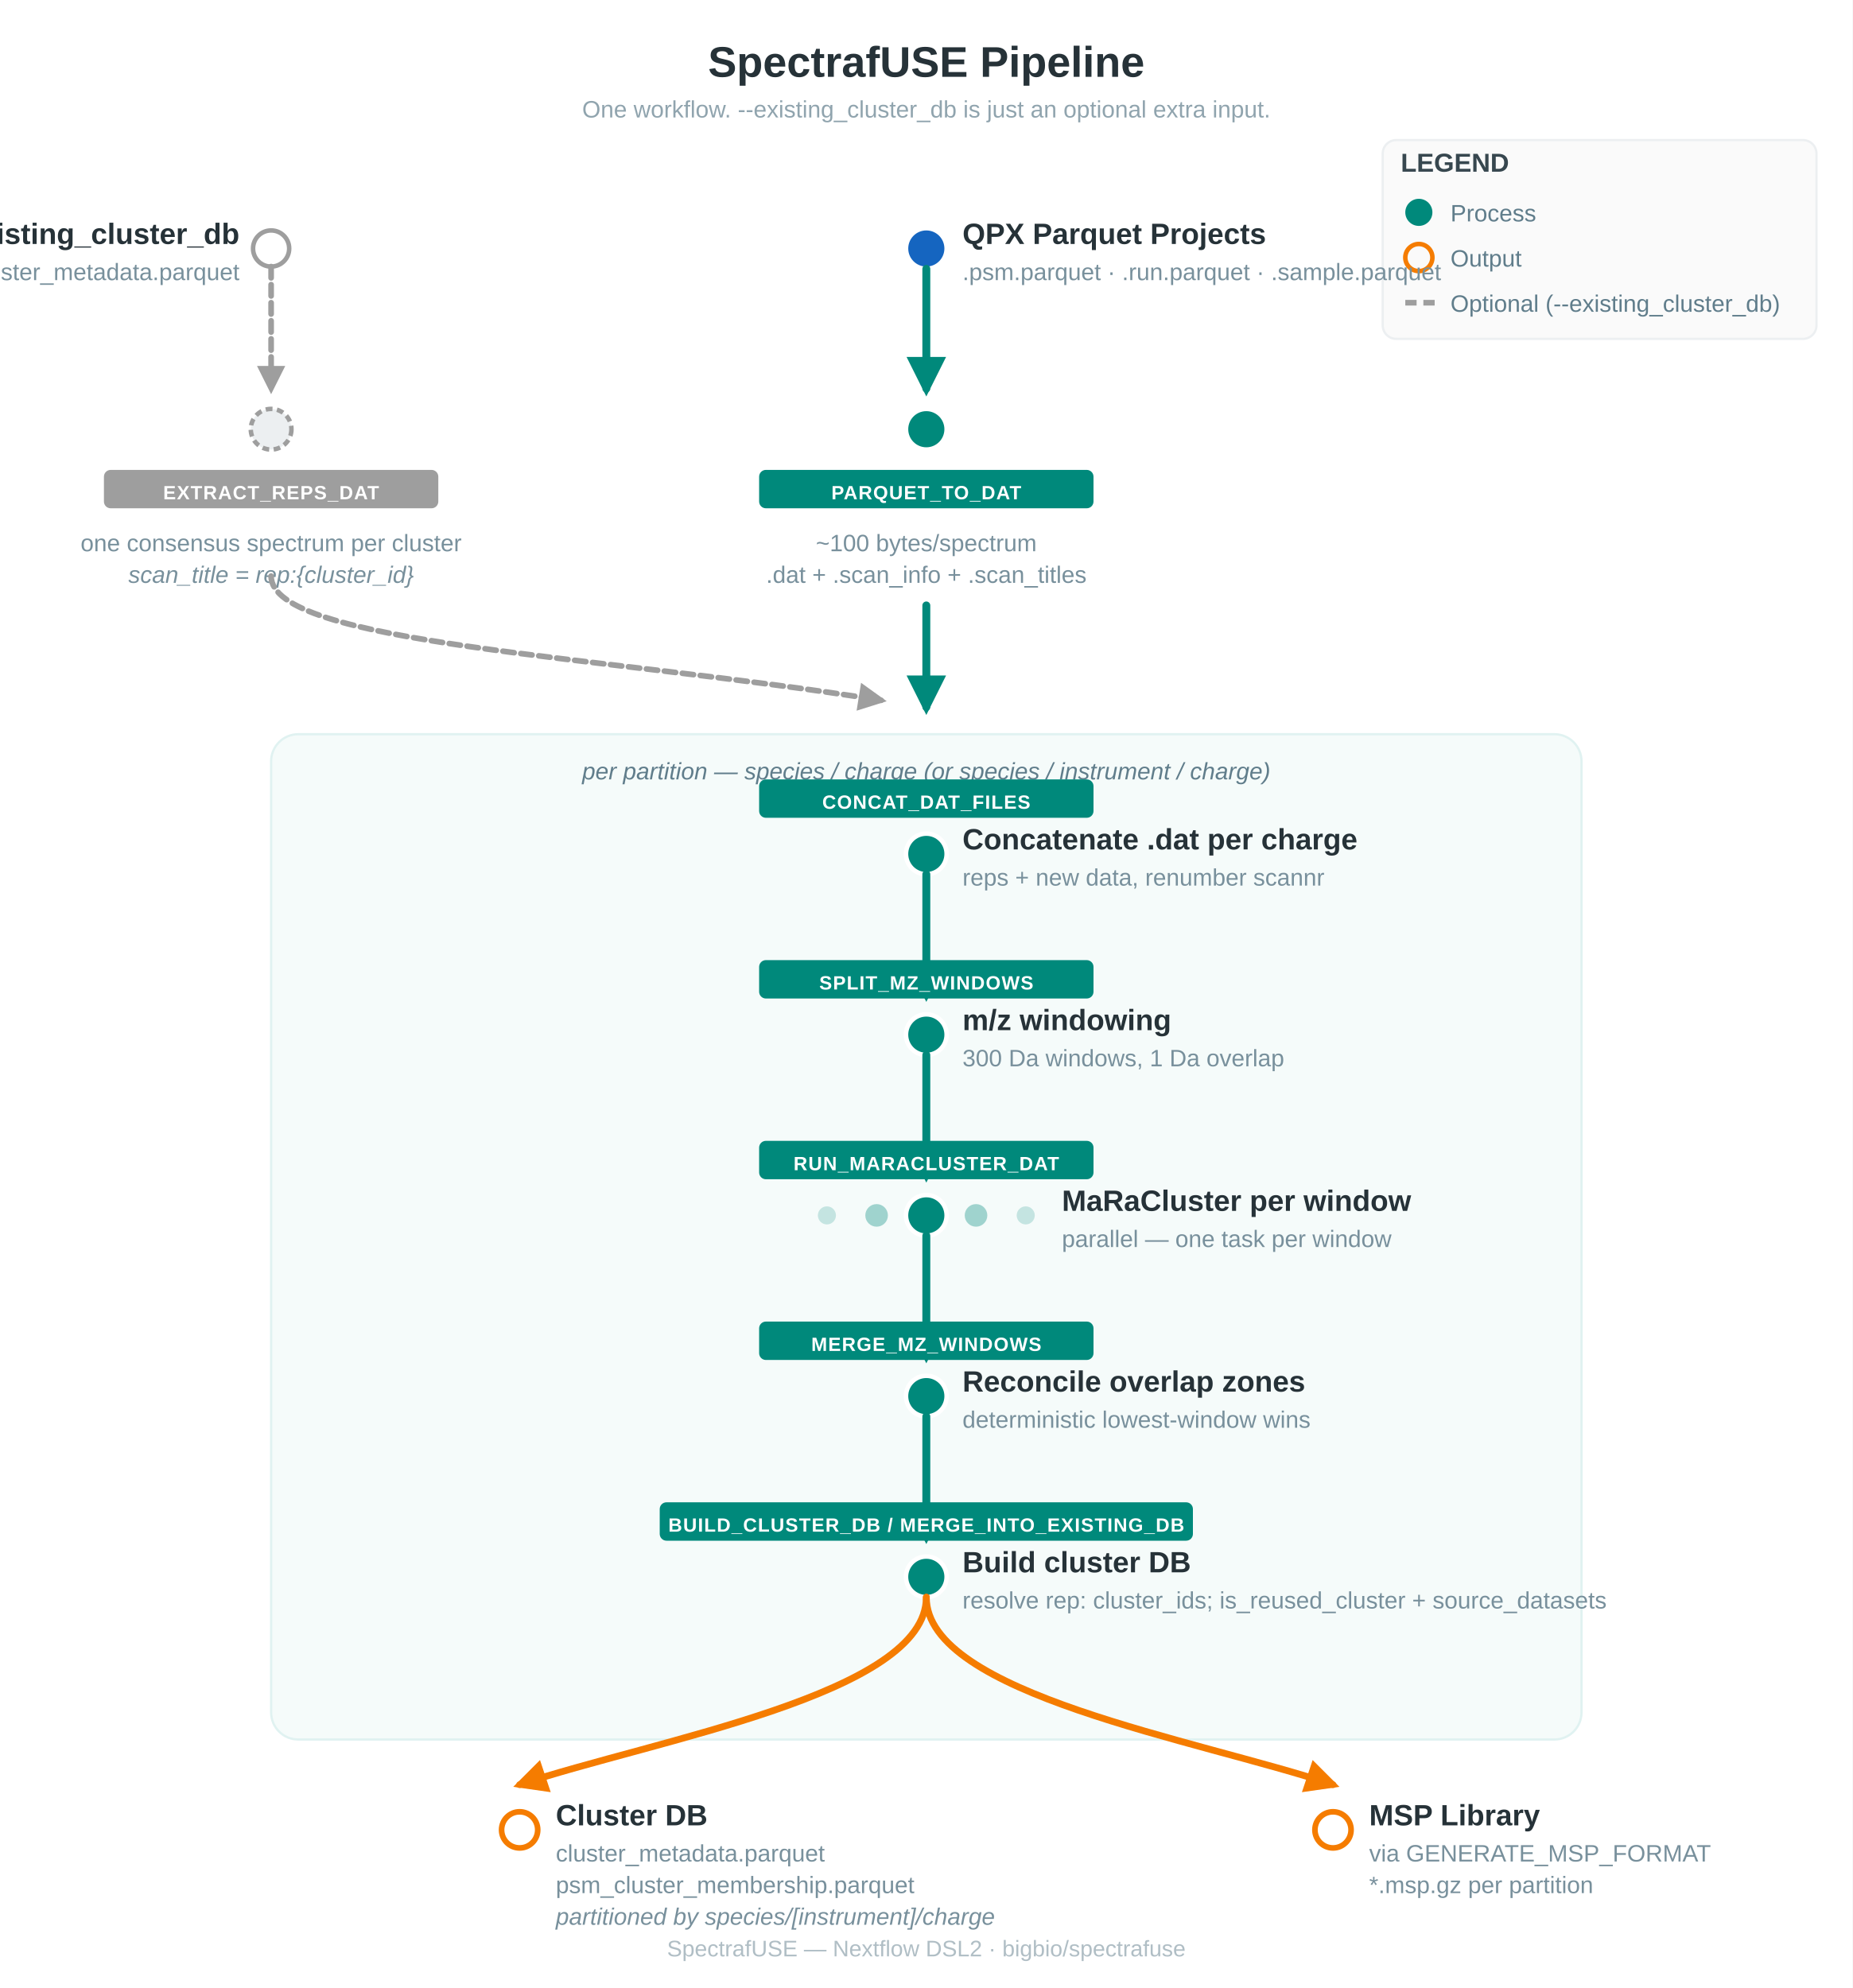
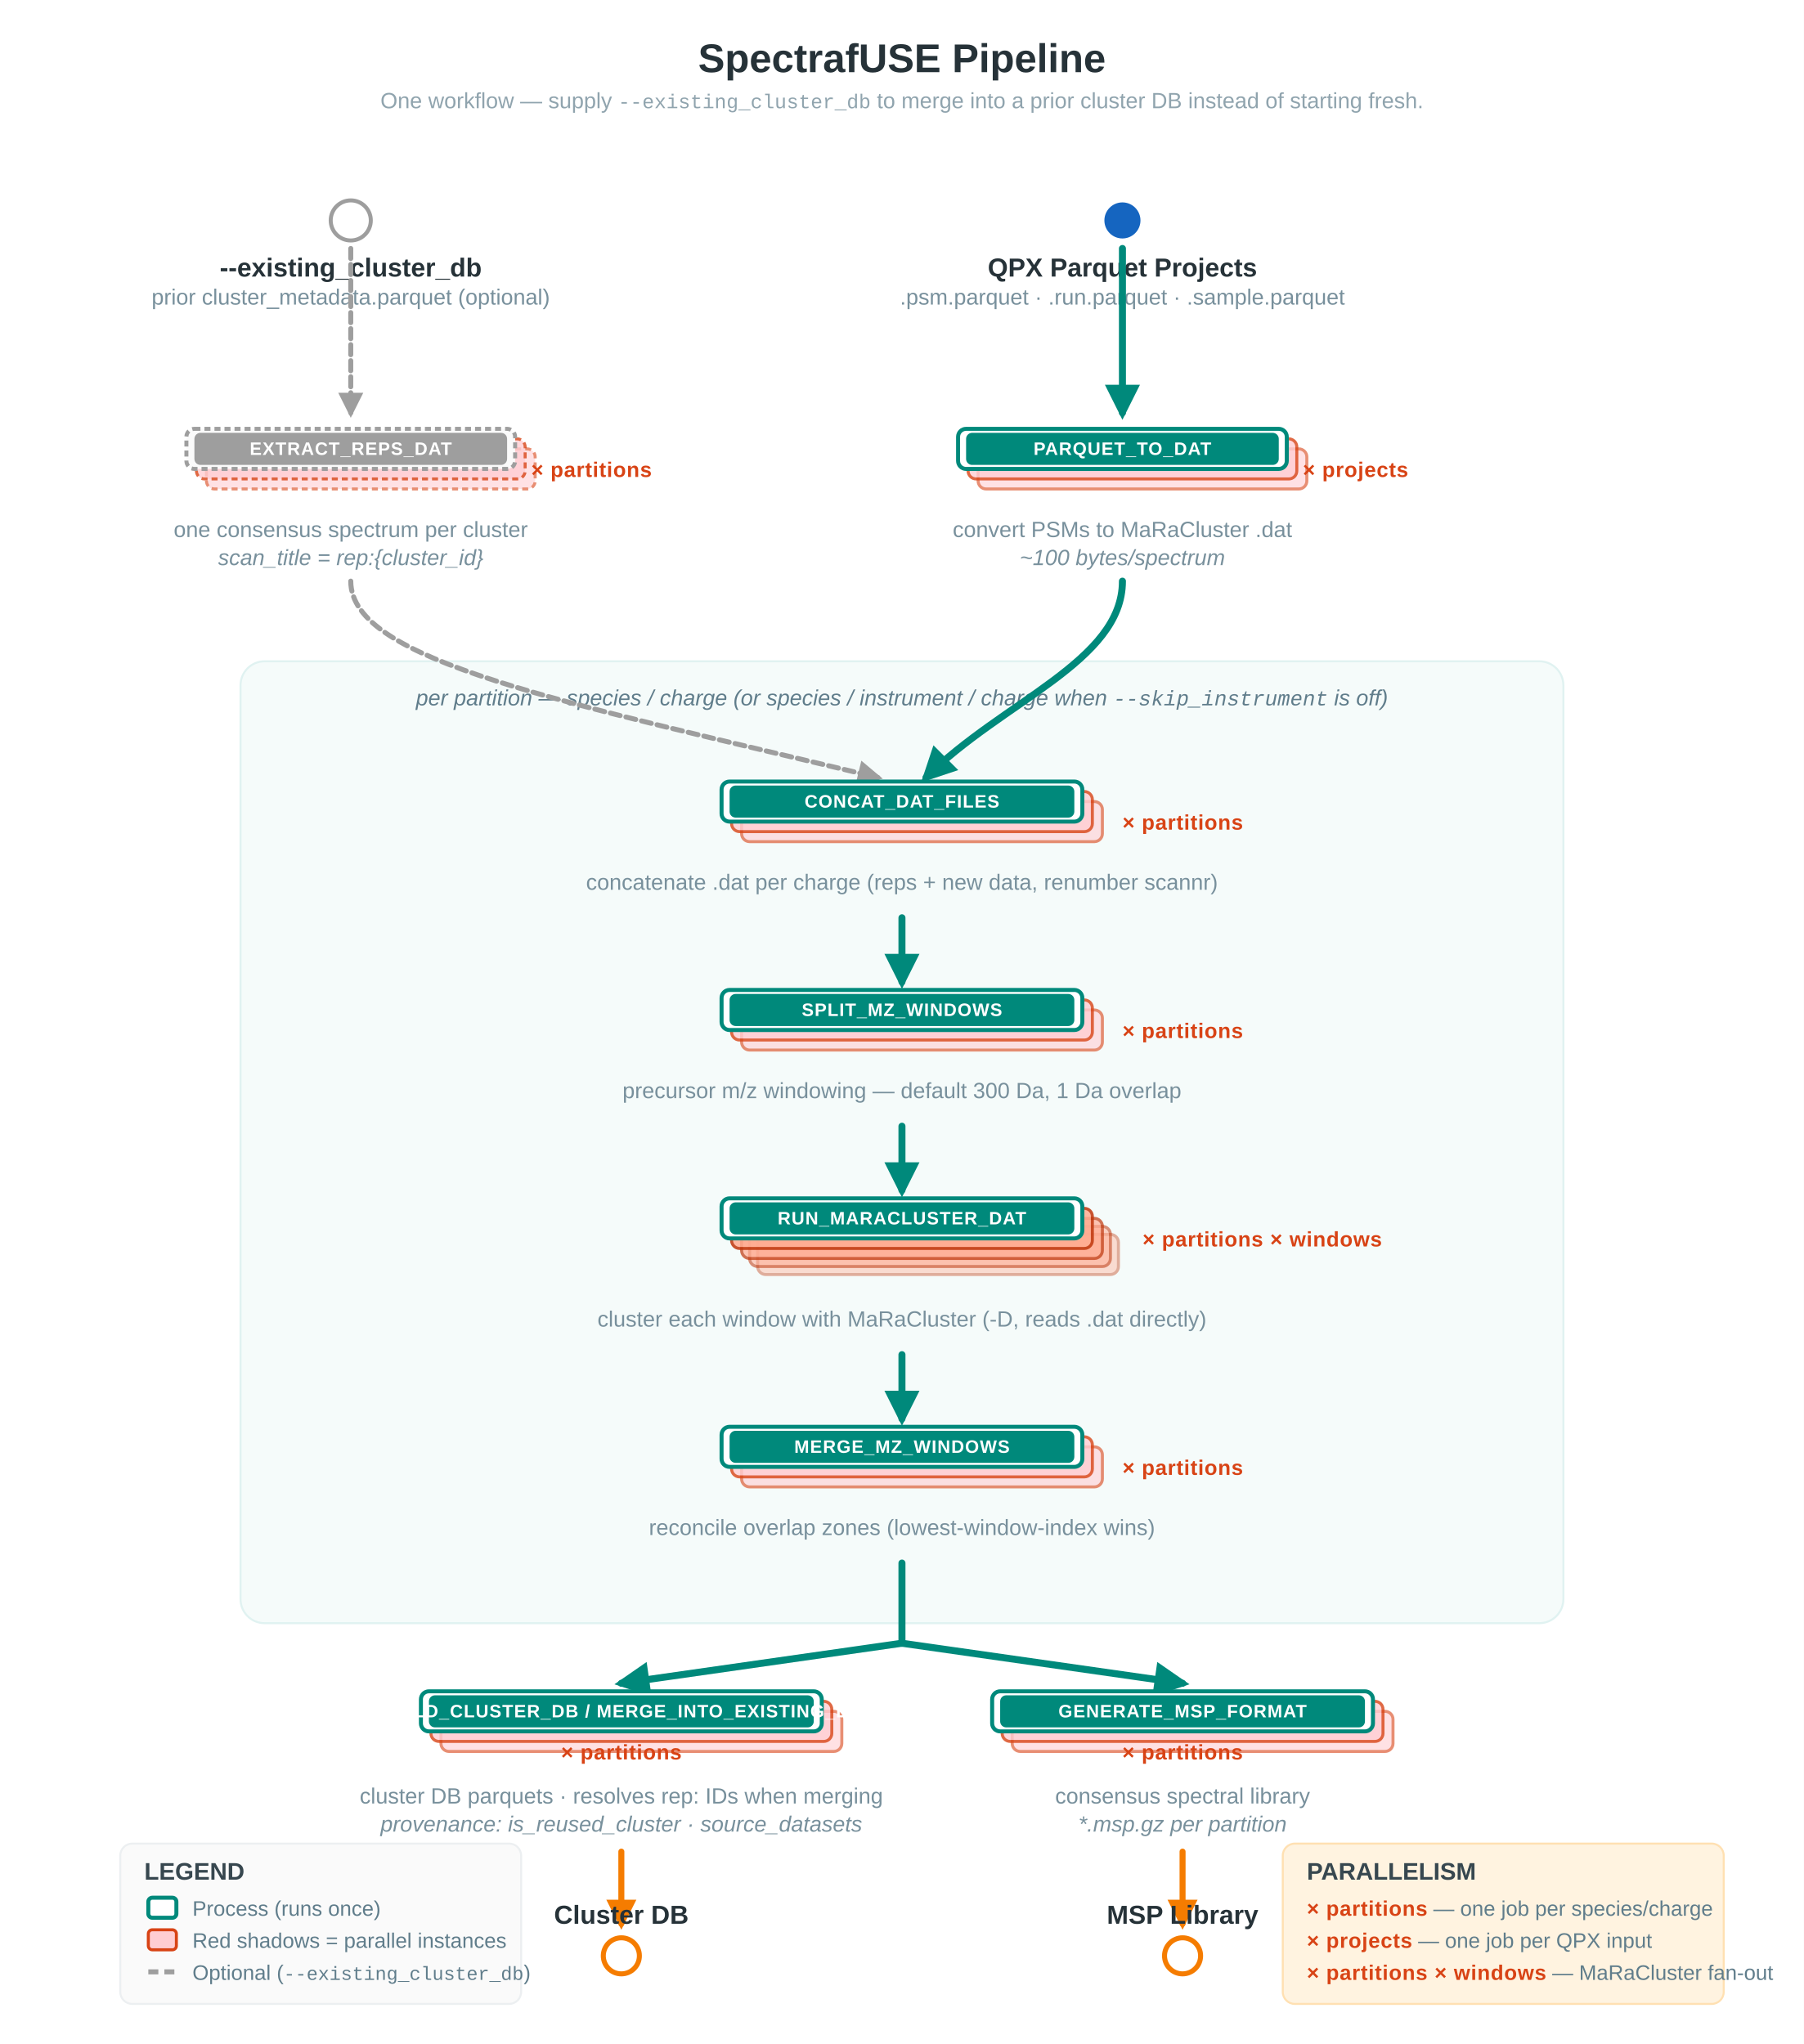
- <svg xmlns="http://www.w3.org/2000/svg" viewBox="0 0 820 880" width="820" height="880">
+ <svg xmlns="http://www.w3.org/2000/svg" viewBox="0 0 900 1020" width="900" height="1020">
  <defs>
    <style>
+       .title     { font-family: 'Helvetica Neue', Arial, sans-serif; font-size: 20px; font-weight: 700; fill: #263238; }
+       .subtitle  { font-family: 'Helvetica Neue', Arial, sans-serif; font-size: 11px; fill: #90A4AE; }
      .label     { font-family: 'Helvetica Neue', Arial, sans-serif; font-size: 13px; font-weight: 600; fill: #263238; }
-       .sublabel  { font-family: 'Helvetica Neue', Arial, sans-serif; font-size: 10.5px; fill: #78909C; }
-       .badge     { font-family: 'Helvetica Neue', Arial, sans-serif; font-size: 8.5px; font-weight: 700; fill: #fff; letter-spacing: 0.4px; }
-       .opt-badge { font-family: 'Helvetica Neue', Arial, sans-serif; font-size: 8.5px; font-weight: 700; fill: #fff; letter-spacing: 0.4px; }
-       .caption   { font-family: 'Helvetica Neue', Arial, sans-serif; font-size: 10.5px; font-style: italic; fill: #607D8B; }
-       .legend-title { font-family: 'Helvetica Neue', Arial, sans-serif; font-size: 11.5px; font-weight: 700; fill: #37474F; }
-       .legend-text  { font-family: 'Helvetica Neue', Arial, sans-serif; font-size: 10.5px; fill: #607D8B; }
+       .sublabel  { font-family: 'Helvetica Neue', Arial, sans-serif; font-size: 11px; fill: #78909C; }
+       .badge     { font-family: 'Helvetica Neue', Arial, sans-serif; font-size: 9px; font-weight: 700; fill: #fff; letter-spacing: 0.4px; }
+       .opt-badge { font-family: 'Helvetica Neue', Arial, sans-serif; font-size: 9px; font-weight: 700; fill: #fff; letter-spacing: 0.4px; }
+       .caption   { font-family: 'Helvetica Neue', Arial, sans-serif; font-size: 11px; font-style: italic; fill: #607D8B; }
+       .parallel-note { font-family: 'Helvetica Neue', Arial, sans-serif; font-size: 10.5px; font-weight: 700; fill: #D84315; letter-spacing: 0.3px; }
+       .legend-title  { font-family: 'Helvetica Neue', Arial, sans-serif; font-size: 12px; font-weight: 700; fill: #37474F; }
+       .legend-text   { font-family: 'Helvetica Neue', Arial, sans-serif; font-size: 10.5px; fill: #607D8B; }
    </style>
    <marker id="arrow-main" viewBox="0 0 10 10" refX="8" refY="5" markerWidth="5" markerHeight="5" orient="auto">
      <path d="M0,0 L10,5 L0,10 z" fill="#00897B" />
    </marker>
    <marker id="arrow-opt" viewBox="0 0 10 10" refX="8" refY="5" markerWidth="5" markerHeight="5" orient="auto">
      <path d="M0,0 L10,5 L0,10 z" fill="#9E9E9E" />
    </marker>
    <marker id="arrow-out" viewBox="0 0 10 10" refX="8" refY="5" markerWidth="5" markerHeight="5" orient="auto">
      <path d="M0,0 L10,5 L0,10 z" fill="#F57C00" />
    </marker>
  </defs>
-   <rect width="820" height="880" fill="#ffffff" />
-   <text x="410" y="34" text-anchor="middle" font-family="'Helvetica Neue', Arial, sans-serif" font-size="19" font-weight="bold" fill="#263238">SpectrafUSE Pipeline</text>
-   <text x="410" y="52" text-anchor="middle" font-family="'Helvetica Neue', Arial, sans-serif" font-size="10.5" fill="#90A4AE">One workflow. --existing_cluster_db is just an optional extra input.</text>
-   <g transform="translate(620, 76)">
-     <rect x="-8" y="-14" width="192" height="88" rx="6" fill="#FAFAFA" stroke="#ECEFF1" stroke-width="1" />
-     <text x="0" y="0" class="legend-title">LEGEND</text>
-     <circle cx="8" cy="18" r="6" fill="#00897B" />
-     <text x="22" y="22" class="legend-text">Process</text>
-     <circle cx="8" cy="38" r="6" fill="none" stroke="#F57C00" stroke-width="2" />
-     <text x="22" y="42" class="legend-text">Output</text>
-     <line x1="2" y1="58" x2="18" y2="58" stroke="#9E9E9E" stroke-width="2.5" stroke-dasharray="5,3" />
-     <text x="22" y="62" class="legend-text">Optional (--existing_cluster_db)</text>
+   <rect width="900" height="1020" fill="#ffffff" />
+   <text x="450" y="36" text-anchor="middle" class="title">SpectrafUSE Pipeline</text>
+   <text x="450" y="54" text-anchor="middle" class="subtitle">One workflow — supply <tspan font-family="'Courier New', monospace" font-size="10">--existing_cluster_db</tspan> to merge into a prior cluster DB instead of starting fresh.</text>
+   <g transform="translate(175, 110)">
+     <circle cx="0" cy="0" r="10" fill="none" stroke="#9E9E9E" stroke-width="2" />
+     <text x="0" y="28" text-anchor="middle" class="label" fill="#616161">--existing_cluster_db</text>
+     <text x="0" y="42" text-anchor="middle" class="sublabel">prior cluster_metadata.parquet (optional)</text>
  </g>
-   <g transform="translate(410, 110)">
-     <circle cx="0" cy="0" r="9" fill="#1565C0" stroke="#fff" stroke-width="2" />
-     <text x="16" y="-2" class="label" fill="#1565C0">QPX Parquet Projects</text>
-     <text x="16" y="14" class="sublabel">.psm.parquet · .run.parquet · .sample.parquet</text>
+   <g transform="translate(560, 110)">
+     <circle cx="0" cy="0" r="10" fill="#1565C0" stroke="#fff" stroke-width="2" />
+     <text x="0" y="28" text-anchor="middle" class="label" fill="#1565C0">QPX Parquet Projects</text>
+     <text x="0" y="42" text-anchor="middle" class="sublabel">.psm.parquet · .run.parquet · .sample.parquet</text>
  </g>
-   <g transform="translate(120, 110)">
-     <circle cx="0" cy="0" r="8" fill="none" stroke="#9E9E9E" stroke-width="2" />
-     <text x="-14" y="-2" text-anchor="end" class="label" fill="#616161">--existing_cluster_db</text>
-     <text x="-14" y="14" text-anchor="end" class="sublabel">prior cluster_metadata.parquet</text>
+   <line x1="175" y1="124" x2="175" y2="206" stroke="#9E9E9E" stroke-width="2.5" stroke-linecap="round" stroke-dasharray="5,3" marker-end="url(#arrow-opt)" />
+   <line x1="560" y1="124" x2="560" y2="206" stroke="#00897B" stroke-width="3.5" stroke-linecap="round" marker-end="url(#arrow-main)" />
+   <g transform="translate(175, 224)">
+     <rect x="-82" y="-10" width="164" height="20" rx="4" fill="#FFCDD2" stroke="#D84315" stroke-width="1.5" stroke-dasharray="3,2" transform="translate(10, 10)" opacity="0.6" />
+     <rect x="-82" y="-10" width="164" height="20" rx="4" fill="#FFCDD2" stroke="#D84315" stroke-width="1.5" stroke-dasharray="3,2" transform="translate(5, 5)" opacity="0.8" />
+     <rect x="-82" y="-10" width="164" height="20" rx="4" fill="#FAFAFA" stroke="#9E9E9E" stroke-width="2" stroke-dasharray="3,2" />
+     <rect x="-78" y="-8" width="156" height="16" rx="3" fill="#9E9E9E" />
+     <text x="0" y="3" text-anchor="middle" class="opt-badge">EXTRACT_REPS_DAT</text>
  </g>
-   <line x1="410" y1="119" x2="410" y2="172" stroke="#00897B" stroke-width="3.5" stroke-linecap="round" marker-end="url(#arrow-main)" />
-   <line x1="120" y1="118" x2="120" y2="172" stroke="#9E9E9E" stroke-width="2.5" stroke-linecap="round" stroke-dasharray="5,3" marker-end="url(#arrow-opt)" />
-   <g transform="translate(120, 190)">
-     <circle cx="0" cy="0" r="9" fill="#ECEFF1" stroke="#9E9E9E" stroke-width="2" stroke-dasharray="3,2" />
-     <rect x="-74" y="18" width="148" height="17" rx="3" fill="#9E9E9E" />
-     <text x="0" y="31" text-anchor="middle" class="opt-badge">EXTRACT_REPS_DAT</text>
-     <text x="0" y="54" text-anchor="middle" class="sublabel">one consensus spectrum per cluster</text>
-     <text x="0" y="68" text-anchor="middle" class="sublabel" fill="#9E9E9E" font-style="italic">scan_title = rep:{cluster_id}</text>
+   <text x="175" y="268" text-anchor="middle" class="sublabel">one consensus spectrum per cluster</text>
+   <text x="175" y="282" text-anchor="middle" class="sublabel" font-style="italic">scan_title = rep:{cluster_id}</text>
+   <text x="265" y="238" class="parallel-note">× partitions</text>
+   <g transform="translate(560, 224)">
+     <rect x="-82" y="-10" width="164" height="20" rx="4" fill="#FFCDD2" stroke="#D84315" stroke-width="1.5" transform="translate(10, 10)" opacity="0.6" />
+     <rect x="-82" y="-10" width="164" height="20" rx="4" fill="#FFCDD2" stroke="#D84315" stroke-width="1.5" transform="translate(5, 5)" opacity="0.8" />
+     <rect x="-82" y="-10" width="164" height="20" rx="4" fill="#fff" stroke="#00897B" stroke-width="2" />
+     <rect x="-78" y="-8" width="156" height="16" rx="3" fill="#00897B" />
+     <text x="0" y="3" text-anchor="middle" class="badge">PARQUET_TO_DAT</text>
  </g>
-   <g transform="translate(410, 190)">
-     <circle cx="0" cy="0" r="9" fill="#00897B" stroke="#fff" stroke-width="2" />
-     <rect x="-74" y="18" width="148" height="17" rx="3" fill="#00897B" />
-     <text x="0" y="31" text-anchor="middle" class="badge">PARQUET_TO_DAT</text>
-     <text x="0" y="54" text-anchor="middle" class="sublabel">~100 bytes/spectrum</text>
-     <text x="0" y="68" text-anchor="middle" class="sublabel">.dat + .scan_info + .scan_titles</text>
+   <text x="560" y="268" text-anchor="middle" class="sublabel">convert PSMs to MaRaCluster .dat</text>
+   <text x="560" y="282" text-anchor="middle" class="sublabel" font-style="italic">~100 bytes/spectrum</text>
+   <text x="650" y="238" class="parallel-note">× projects</text>
+   <rect x="120" y="330" width="660" height="480" rx="12" fill="#F5FBFA" stroke="#E0F2F1" stroke-width="1" />
+   <text x="450" y="352" text-anchor="middle" class="caption">per partition — species / charge (or species / instrument / charge when <tspan font-family="'Courier New', monospace" font-size="10.5">--skip_instrument</tspan> is off)</text>
+   <path d="M 175,290 C 175,330 280,350 438,388" fill="none" stroke="#9E9E9E" stroke-width="2.5" stroke-linecap="round" stroke-dasharray="5,3" marker-end="url(#arrow-opt)" />
+   <path d="M 560,290 C 560,330 500,350 462,388" fill="none" stroke="#00897B" stroke-width="3.5" stroke-linecap="round" marker-end="url(#arrow-main)" />
+   <g transform="translate(450, 400)">
+     <rect x="-90" y="-10" width="180" height="20" rx="4" fill="#FFCDD2" stroke="#D84315" stroke-width="1.5" transform="translate(10, 10)" opacity="0.6" />
+     <rect x="-90" y="-10" width="180" height="20" rx="4" fill="#FFCDD2" stroke="#D84315" stroke-width="1.5" transform="translate(5, 5)" opacity="0.8" />
+     <rect x="-90" y="-10" width="180" height="20" rx="4" fill="#fff" stroke="#00897B" stroke-width="2" />
+     <rect x="-86" y="-8" width="172" height="16" rx="3" fill="#00897B" />
+     <text x="0" y="3" text-anchor="middle" class="badge">CONCAT_DAT_FILES</text>
  </g>
-   <path d="M 120,255 C 120,285 265,290 390,310" fill="none" stroke="#9E9E9E" stroke-width="2.5" stroke-linecap="round" stroke-dasharray="5,3" marker-end="url(#arrow-opt)" />
-   <line x1="410" y1="268" x2="410" y2="313" stroke="#00897B" stroke-width="3.5" stroke-linecap="round" marker-end="url(#arrow-main)" />
-   <rect x="120" y="325" width="580" height="445" rx="12" fill="#F5FBFA" stroke="#E0F2F1" stroke-width="1" />
-   <text x="410" y="345" text-anchor="middle" class="caption">per partition — species / charge (or species / instrument / charge)</text>
-   <g transform="translate(410, 378)">
-     <circle cx="0" cy="0" r="9" fill="#00897B" stroke="#fff" stroke-width="2" />
-     <rect x="-74" y="-33" width="148" height="17" rx="3" fill="#00897B" />
-     <text x="0" y="-20" text-anchor="middle" class="badge">CONCAT_DAT_FILES</text>
-     <text x="16" y="-2" class="label">Concatenate .dat per charge</text>
-     <text x="16" y="14" class="sublabel">reps + new data, renumber scannr</text>
+   <text x="450" y="444" text-anchor="middle" class="sublabel">concatenate .dat per charge (reps + new data, renumber scannr)</text>
+   <text x="560" y="414" class="parallel-note">× partitions</text>
+   <line x1="450" y1="458" x2="450" y2="490" stroke="#00897B" stroke-width="3.5" stroke-linecap="round" marker-end="url(#arrow-main)" />
+   <g transform="translate(450, 504)">
+     <rect x="-90" y="-10" width="180" height="20" rx="4" fill="#FFCDD2" stroke="#D84315" stroke-width="1.5" transform="translate(10, 10)" opacity="0.6" />
+     <rect x="-90" y="-10" width="180" height="20" rx="4" fill="#FFCDD2" stroke="#D84315" stroke-width="1.5" transform="translate(5, 5)" opacity="0.8" />
+     <rect x="-90" y="-10" width="180" height="20" rx="4" fill="#fff" stroke="#00897B" stroke-width="2" />
+     <rect x="-86" y="-8" width="172" height="16" rx="3" fill="#00897B" />
+     <text x="0" y="3" text-anchor="middle" class="badge">SPLIT_MZ_WINDOWS</text>
  </g>
-   <line x1="410" y1="387" x2="410" y2="440" stroke="#00897B" stroke-width="3.5" stroke-linecap="round" marker-end="url(#arrow-main)" />
-   <g transform="translate(410, 458)">
-     <circle cx="0" cy="0" r="9" fill="#00897B" stroke="#fff" stroke-width="2" />
-     <rect x="-74" y="-33" width="148" height="17" rx="3" fill="#00897B" />
-     <text x="0" y="-20" text-anchor="middle" class="badge">SPLIT_MZ_WINDOWS</text>
-     <text x="16" y="-2" class="label">m/z windowing</text>
-     <text x="16" y="14" class="sublabel">300 Da windows, 1 Da overlap</text>
+   <text x="450" y="548" text-anchor="middle" class="sublabel">precursor m/z windowing — default 300 Da, 1 Da overlap</text>
+   <text x="560" y="518" class="parallel-note">× partitions</text>
+   <line x1="450" y1="562" x2="450" y2="594" stroke="#00897B" stroke-width="3.5" stroke-linecap="round" marker-end="url(#arrow-main)" />
+   <g transform="translate(450, 608)">
+     <rect x="-90" y="-10" width="180" height="20" rx="4" fill="#FFAB91" stroke="#BF360C" stroke-width="1.5" transform="translate(18, 18)" opacity="0.4" />
+     <rect x="-90" y="-10" width="180" height="20" rx="4" fill="#FFAB91" stroke="#BF360C" stroke-width="1.5" transform="translate(14, 14)" opacity="0.55" />
+     <rect x="-90" y="-10" width="180" height="20" rx="4" fill="#FFAB91" stroke="#BF360C" stroke-width="1.5" transform="translate(10, 10)" opacity="0.7" />
+     <rect x="-90" y="-10" width="180" height="20" rx="4" fill="#FFAB91" stroke="#BF360C" stroke-width="1.5" transform="translate(5, 5)" opacity="0.85" />
+     <rect x="-90" y="-10" width="180" height="20" rx="4" fill="#fff" stroke="#00897B" stroke-width="2" />
+     <rect x="-86" y="-8" width="172" height="16" rx="3" fill="#00897B" />
+     <text x="0" y="3" text-anchor="middle" class="badge">RUN_MARACLUSTER_DAT</text>
  </g>
-   <line x1="410" y1="467" x2="410" y2="520" stroke="#00897B" stroke-width="3.5" stroke-linecap="round" marker-end="url(#arrow-main)" />
-   <g transform="translate(410, 538)">
-     <circle cx="0" cy="0" r="9" fill="#00897B" stroke="#fff" stroke-width="2" />
-     <circle cx="-22" cy="0" r="5" fill="#00897B" opacity="0.35" />
-     <circle cx="-44" cy="0" r="4" fill="#00897B" opacity="0.2" />
-     <circle cx="22" cy="0" r="5" fill="#00897B" opacity="0.35" />
-     <circle cx="44" cy="0" r="4" fill="#00897B" opacity="0.2" />
-     <rect x="-74" y="-33" width="148" height="17" rx="3" fill="#00897B" />
-     <text x="0" y="-20" text-anchor="middle" class="badge">RUN_MARACLUSTER_DAT</text>
-     <text x="60" y="-2" class="label">MaRaCluster per window</text>
-     <text x="60" y="14" class="sublabel">parallel — one task per window</text>
+   <text x="450" y="662" text-anchor="middle" class="sublabel">cluster each window with MaRaCluster (-D, reads .dat directly)</text>
+   <text x="570" y="622" class="parallel-note" fill="#BF360C">× partitions × windows</text>
+   <line x1="450" y1="676" x2="450" y2="708" stroke="#00897B" stroke-width="3.5" stroke-linecap="round" marker-end="url(#arrow-main)" />
+   <g transform="translate(450, 722)">
+     <rect x="-90" y="-10" width="180" height="20" rx="4" fill="#FFCDD2" stroke="#D84315" stroke-width="1.5" transform="translate(10, 10)" opacity="0.6" />
+     <rect x="-90" y="-10" width="180" height="20" rx="4" fill="#FFCDD2" stroke="#D84315" stroke-width="1.5" transform="translate(5, 5)" opacity="0.8" />
+     <rect x="-90" y="-10" width="180" height="20" rx="4" fill="#fff" stroke="#00897B" stroke-width="2" />
+     <rect x="-86" y="-8" width="172" height="16" rx="3" fill="#00897B" />
+     <text x="0" y="3" text-anchor="middle" class="badge">MERGE_MZ_WINDOWS</text>
  </g>
-   <line x1="410" y1="547" x2="410" y2="600" stroke="#00897B" stroke-width="3.5" stroke-linecap="round" marker-end="url(#arrow-main)" />
-   <g transform="translate(410, 618)">
-     <circle cx="0" cy="0" r="9" fill="#00897B" stroke="#fff" stroke-width="2" />
-     <rect x="-74" y="-33" width="148" height="17" rx="3" fill="#00897B" />
-     <text x="0" y="-20" text-anchor="middle" class="badge">MERGE_MZ_WINDOWS</text>
-     <text x="16" y="-2" class="label">Reconcile overlap zones</text>
-     <text x="16" y="14" class="sublabel">deterministic lowest-window wins</text>
+   <text x="450" y="766" text-anchor="middle" class="sublabel">reconcile overlap zones (lowest-window-index wins)</text>
+   <text x="560" y="736" class="parallel-note">× partitions</text>
+   <line x1="450" y1="780" x2="450" y2="820" stroke="#00897B" stroke-width="3.5" stroke-linecap="round" />
+   <path d="M 450,820 L 310,840" fill="none" stroke="#00897B" stroke-width="3.5" stroke-linecap="round" marker-end="url(#arrow-main)" />
+   <path d="M 450,820 L 590,840" fill="none" stroke="#00897B" stroke-width="3.5" stroke-linecap="round" marker-end="url(#arrow-main)" />
+   <g transform="translate(310, 854)">
+     <rect x="-100" y="-10" width="200" height="20" rx="4" fill="#FFCDD2" stroke="#D84315" stroke-width="1.5" transform="translate(10, 10)" opacity="0.6" />
+     <rect x="-100" y="-10" width="200" height="20" rx="4" fill="#FFCDD2" stroke="#D84315" stroke-width="1.5" transform="translate(5, 5)" opacity="0.8" />
+     <rect x="-100" y="-10" width="200" height="20" rx="4" fill="#fff" stroke="#00897B" stroke-width="2" />
+     <rect x="-96" y="-8" width="192" height="16" rx="3" fill="#00897B" />
+     <text x="0" y="3" text-anchor="middle" class="badge">BUILD_CLUSTER_DB / MERGE_INTO_EXISTING_DB</text>
  </g>
-   <line x1="410" y1="627" x2="410" y2="680" stroke="#00897B" stroke-width="3.5" stroke-linecap="round" marker-end="url(#arrow-main)" />
-   <g transform="translate(410, 698)">
-     <circle cx="0" cy="0" r="9" fill="#00897B" stroke="#fff" stroke-width="2" />
-     <rect x="-118" y="-33" width="236" height="17" rx="3" fill="#00897B" />
-     <text x="0" y="-20" text-anchor="middle" class="badge">BUILD_CLUSTER_DB  /  MERGE_INTO_EXISTING_DB</text>
-     <text x="16" y="-2" class="label">Build cluster DB</text>
-     <text x="16" y="14" class="sublabel">resolve rep: cluster_ids; is_reused_cluster + source_datasets</text>
+   <text x="310" y="900" text-anchor="middle" class="sublabel">cluster DB parquets · resolves rep: IDs when merging</text>
+   <text x="310" y="914" text-anchor="middle" class="sublabel" font-style="italic">provenance: is_reused_cluster · source_datasets</text>
+   <text x="310" y="878" text-anchor="middle" class="parallel-note">× partitions</text>
+   <g transform="translate(590, 854)">
+     <rect x="-95" y="-10" width="190" height="20" rx="4" fill="#FFCDD2" stroke="#D84315" stroke-width="1.5" transform="translate(10, 10)" opacity="0.6" />
+     <rect x="-95" y="-10" width="190" height="20" rx="4" fill="#FFCDD2" stroke="#D84315" stroke-width="1.5" transform="translate(5, 5)" opacity="0.8" />
+     <rect x="-95" y="-10" width="190" height="20" rx="4" fill="#fff" stroke="#00897B" stroke-width="2" />
+     <rect x="-91" y="-8" width="182" height="16" rx="3" fill="#00897B" />
+     <text x="0" y="3" text-anchor="middle" class="badge">GENERATE_MSP_FORMAT</text>
  </g>
-   <path d="M 410,707 C 410,750 290,770 230,790" fill="none" stroke="#F57C00" stroke-width="3" stroke-linecap="round" marker-end="url(#arrow-out)" />
-   <path d="M 410,707 C 410,750 530,770 590,790" fill="none" stroke="#F57C00" stroke-width="3" stroke-linecap="round" marker-end="url(#arrow-out)" />
-   <g transform="translate(230, 810)">
-     <circle cx="0" cy="0" r="8" fill="none" stroke="#F57C00" stroke-width="2.5" />
-     <text x="16" y="-2" class="label" fill="#F57C00">Cluster DB</text>
-     <text x="16" y="14" class="sublabel">cluster_metadata.parquet</text>
-     <text x="16" y="28" class="sublabel">psm_cluster_membership.parquet</text>
-     <text x="16" y="42" class="sublabel" fill="#F57C00" font-style="italic">partitioned by species/[instrument]/charge</text>
+   <text x="590" y="900" text-anchor="middle" class="sublabel">consensus spectral library</text>
+   <text x="590" y="914" text-anchor="middle" class="sublabel" font-style="italic">*.msp.gz per partition</text>
+   <text x="590" y="878" text-anchor="middle" class="parallel-note">× partitions</text>
+   <line x1="310" y1="924" x2="310" y2="960" stroke="#F57C00" stroke-width="3" stroke-linecap="round" marker-end="url(#arrow-out)" />
+   <line x1="590" y1="924" x2="590" y2="960" stroke="#F57C00" stroke-width="3" stroke-linecap="round" marker-end="url(#arrow-out)" />
+   <g transform="translate(310, 976)">
+     <circle cx="0" cy="0" r="9" fill="none" stroke="#F57C00" stroke-width="2.5" />
+     <text x="0" y="-16" text-anchor="middle" class="label" fill="#F57C00">Cluster DB</text>
  </g>
-   <g transform="translate(590, 810)">
-     <circle cx="0" cy="0" r="8" fill="none" stroke="#F57C00" stroke-width="2.5" />
-     <text x="16" y="-2" class="label" fill="#F57C00">MSP Library</text>
-     <text x="16" y="14" class="sublabel">via GENERATE_MSP_FORMAT</text>
-     <text x="16" y="28" class="sublabel">*.msp.gz per partition</text>
+   <g transform="translate(590, 976)">
+     <circle cx="0" cy="0" r="9" fill="none" stroke="#F57C00" stroke-width="2.5" />
+     <text x="0" y="-16" text-anchor="middle" class="label" fill="#F57C00">MSP Library</text>
  </g>
-   <text x="410" y="866" text-anchor="middle" font-family="'Helvetica Neue', Arial, sans-serif" font-size="10" fill="#B0BEC5">SpectrafUSE — Nextflow DSL2 · bigbio/spectrafuse</text>
+   <g transform="translate(60, 920)">
+     <rect x="0" y="0" width="200" height="80" rx="6" fill="#FAFAFA" stroke="#ECEFF1" stroke-width="1" />
+     <text x="12" y="18" class="legend-title">LEGEND</text>
+     <rect x="14" y="27" width="14" height="10" rx="2" fill="#fff" stroke="#00897B" stroke-width="2" />
+     <text x="36" y="36" class="legend-text">Process (runs once)</text>
+     <rect x="14" y="43" width="14" height="10" rx="2" fill="#FFCDD2" stroke="#D84315" stroke-width="1.5" />
+     <text x="36" y="52" class="legend-text">Red shadows = parallel instances</text>
+     <line x1="14" y1="64" x2="28" y2="64" stroke="#9E9E9E" stroke-width="2.5" stroke-dasharray="5,3" />
+     <text x="36" y="68" class="legend-text">Optional (<tspan font-family="'Courier New', monospace" font-size="9.5">--existing_cluster_db</tspan>)</text>
+   </g>
+   <g transform="translate(640, 920)">
+     <rect x="0" y="0" width="220" height="80" rx="6" fill="#FFF3E0" stroke="#FFE0B2" stroke-width="1" />
+     <text x="12" y="18" class="legend-title" fill="#BF360C">PARALLELISM</text>
+     <text x="12" y="36" class="legend-text">
+       <tspan class="parallel-note">× partitions</tspan> — one job per species/charge</text>
+     <text x="12" y="52" class="legend-text">
+       <tspan class="parallel-note">× projects</tspan> — one job per QPX input</text>
+     <text x="12" y="68" class="legend-text">
+       <tspan class="parallel-note" fill="#BF360C">× partitions × windows</tspan> — MaRaCluster fan-out</text>
+   </g>
</svg>
